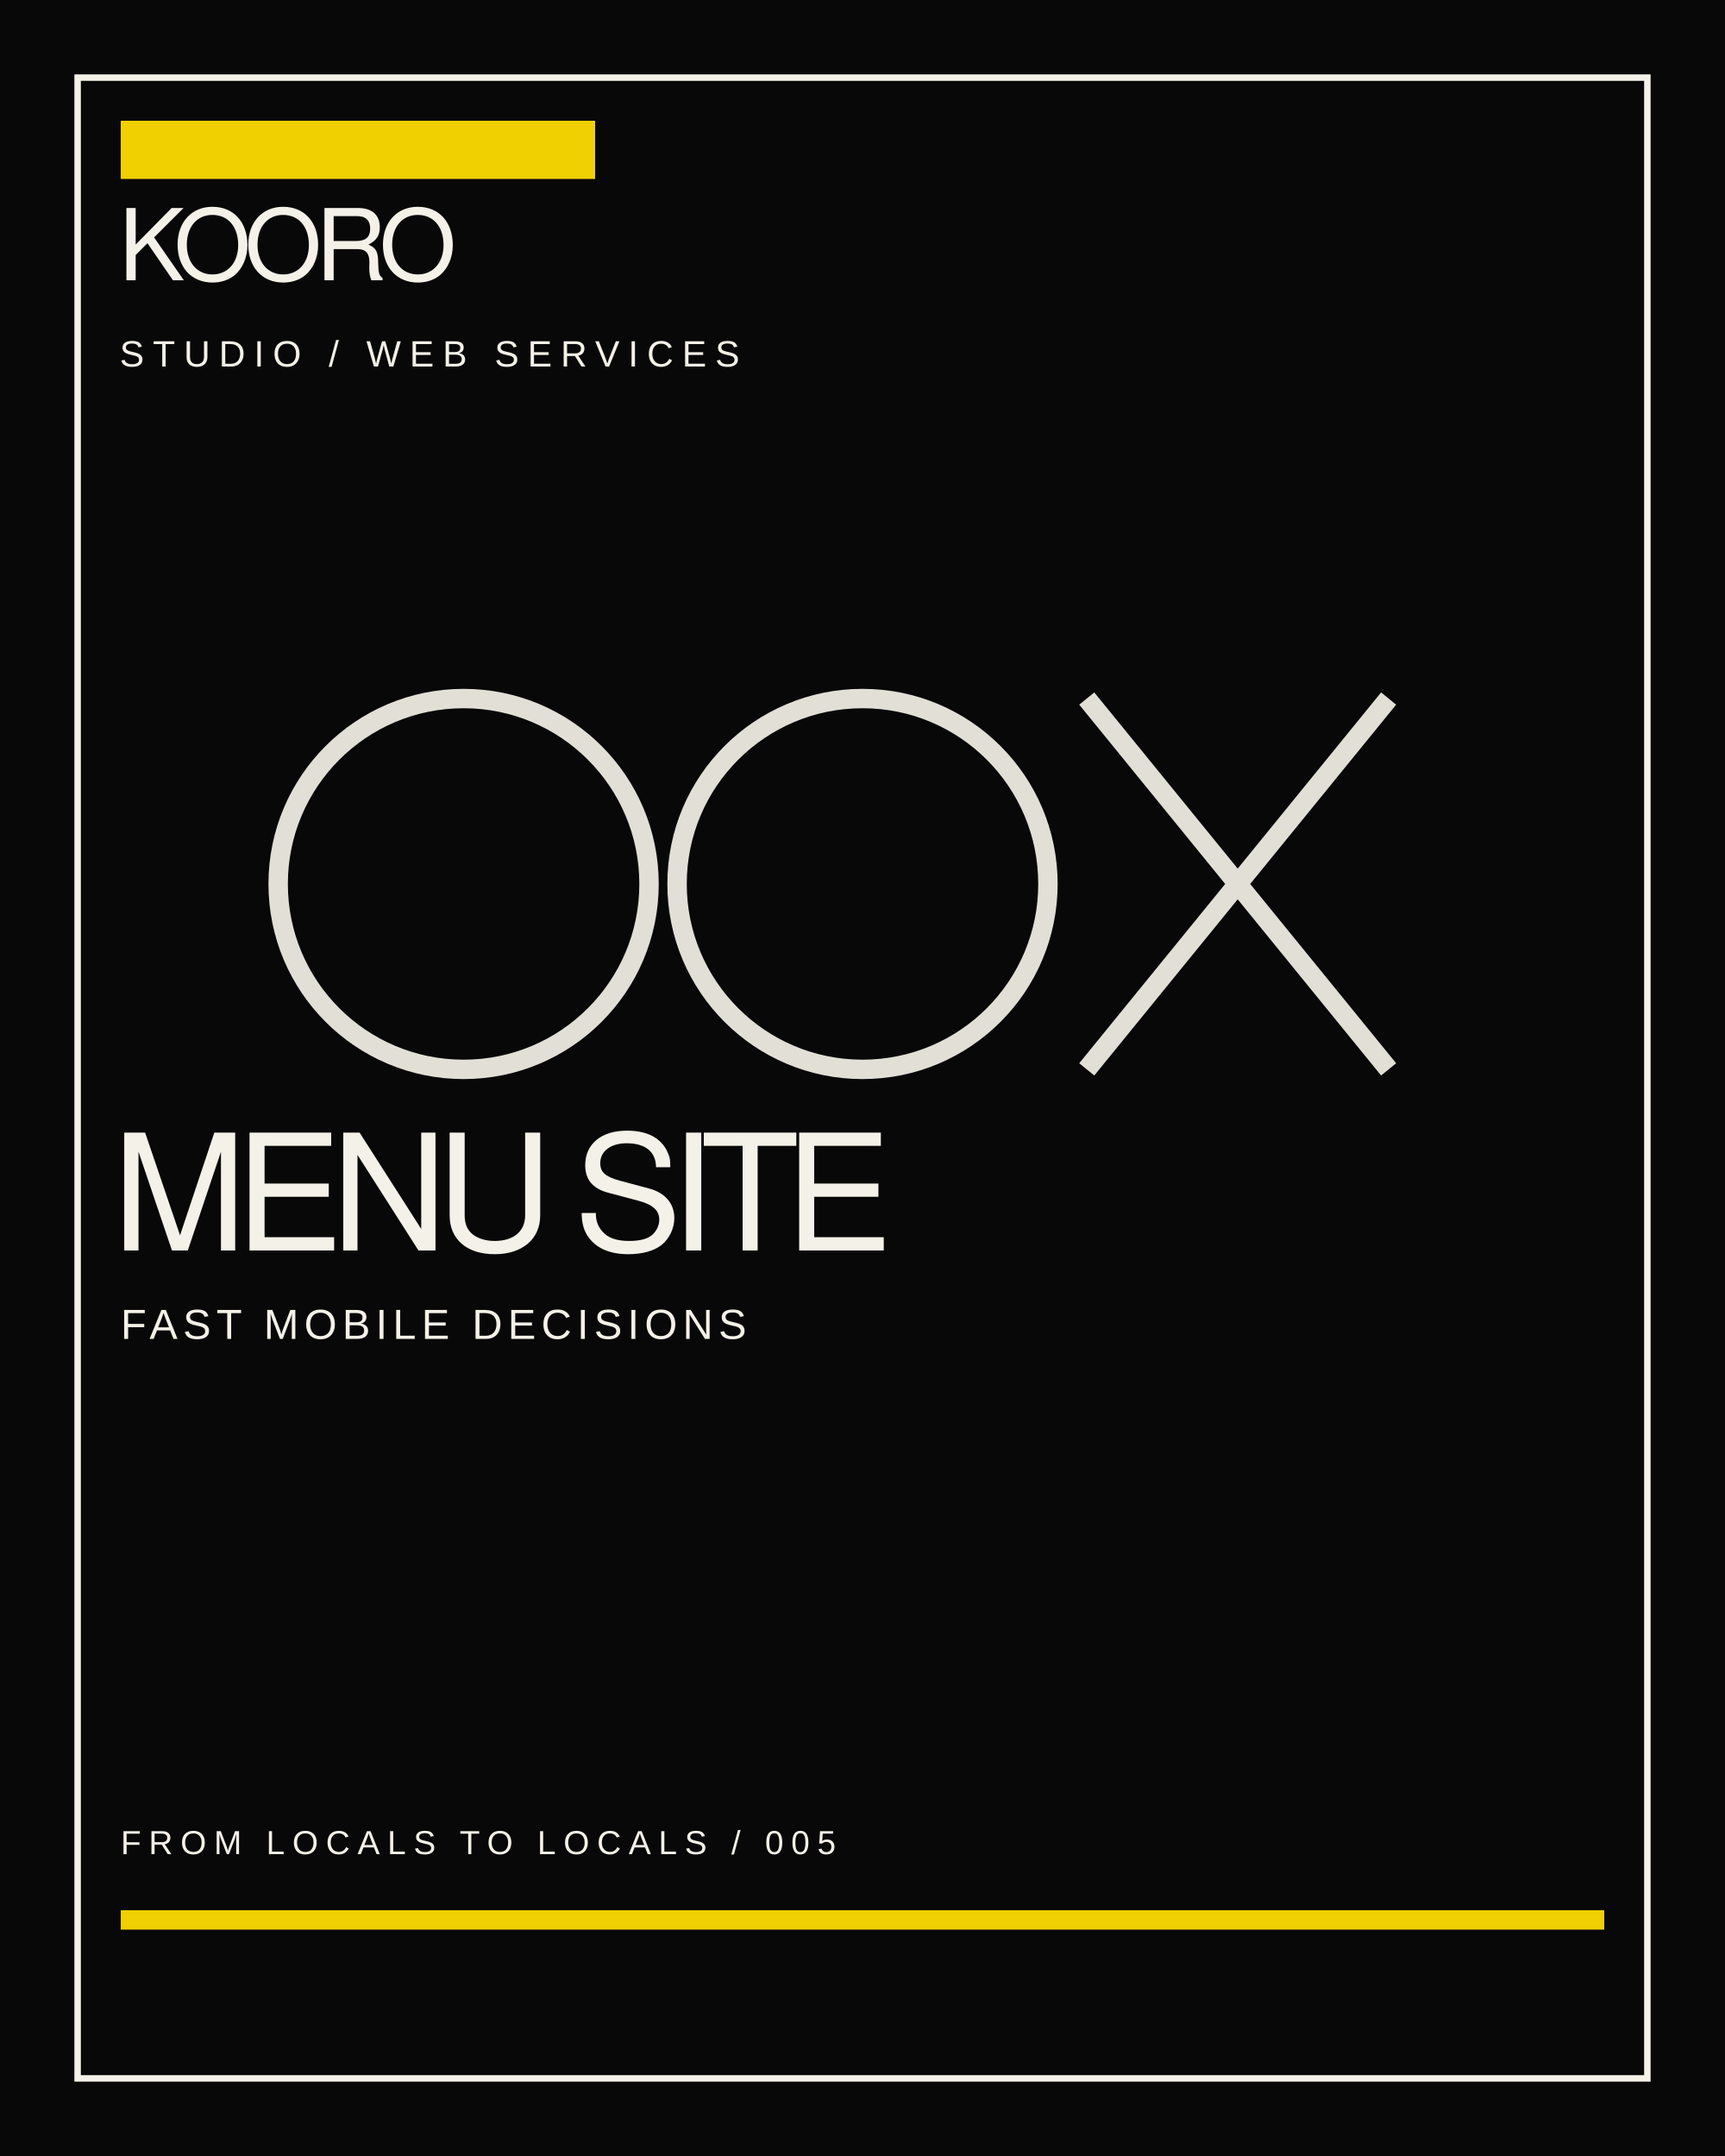
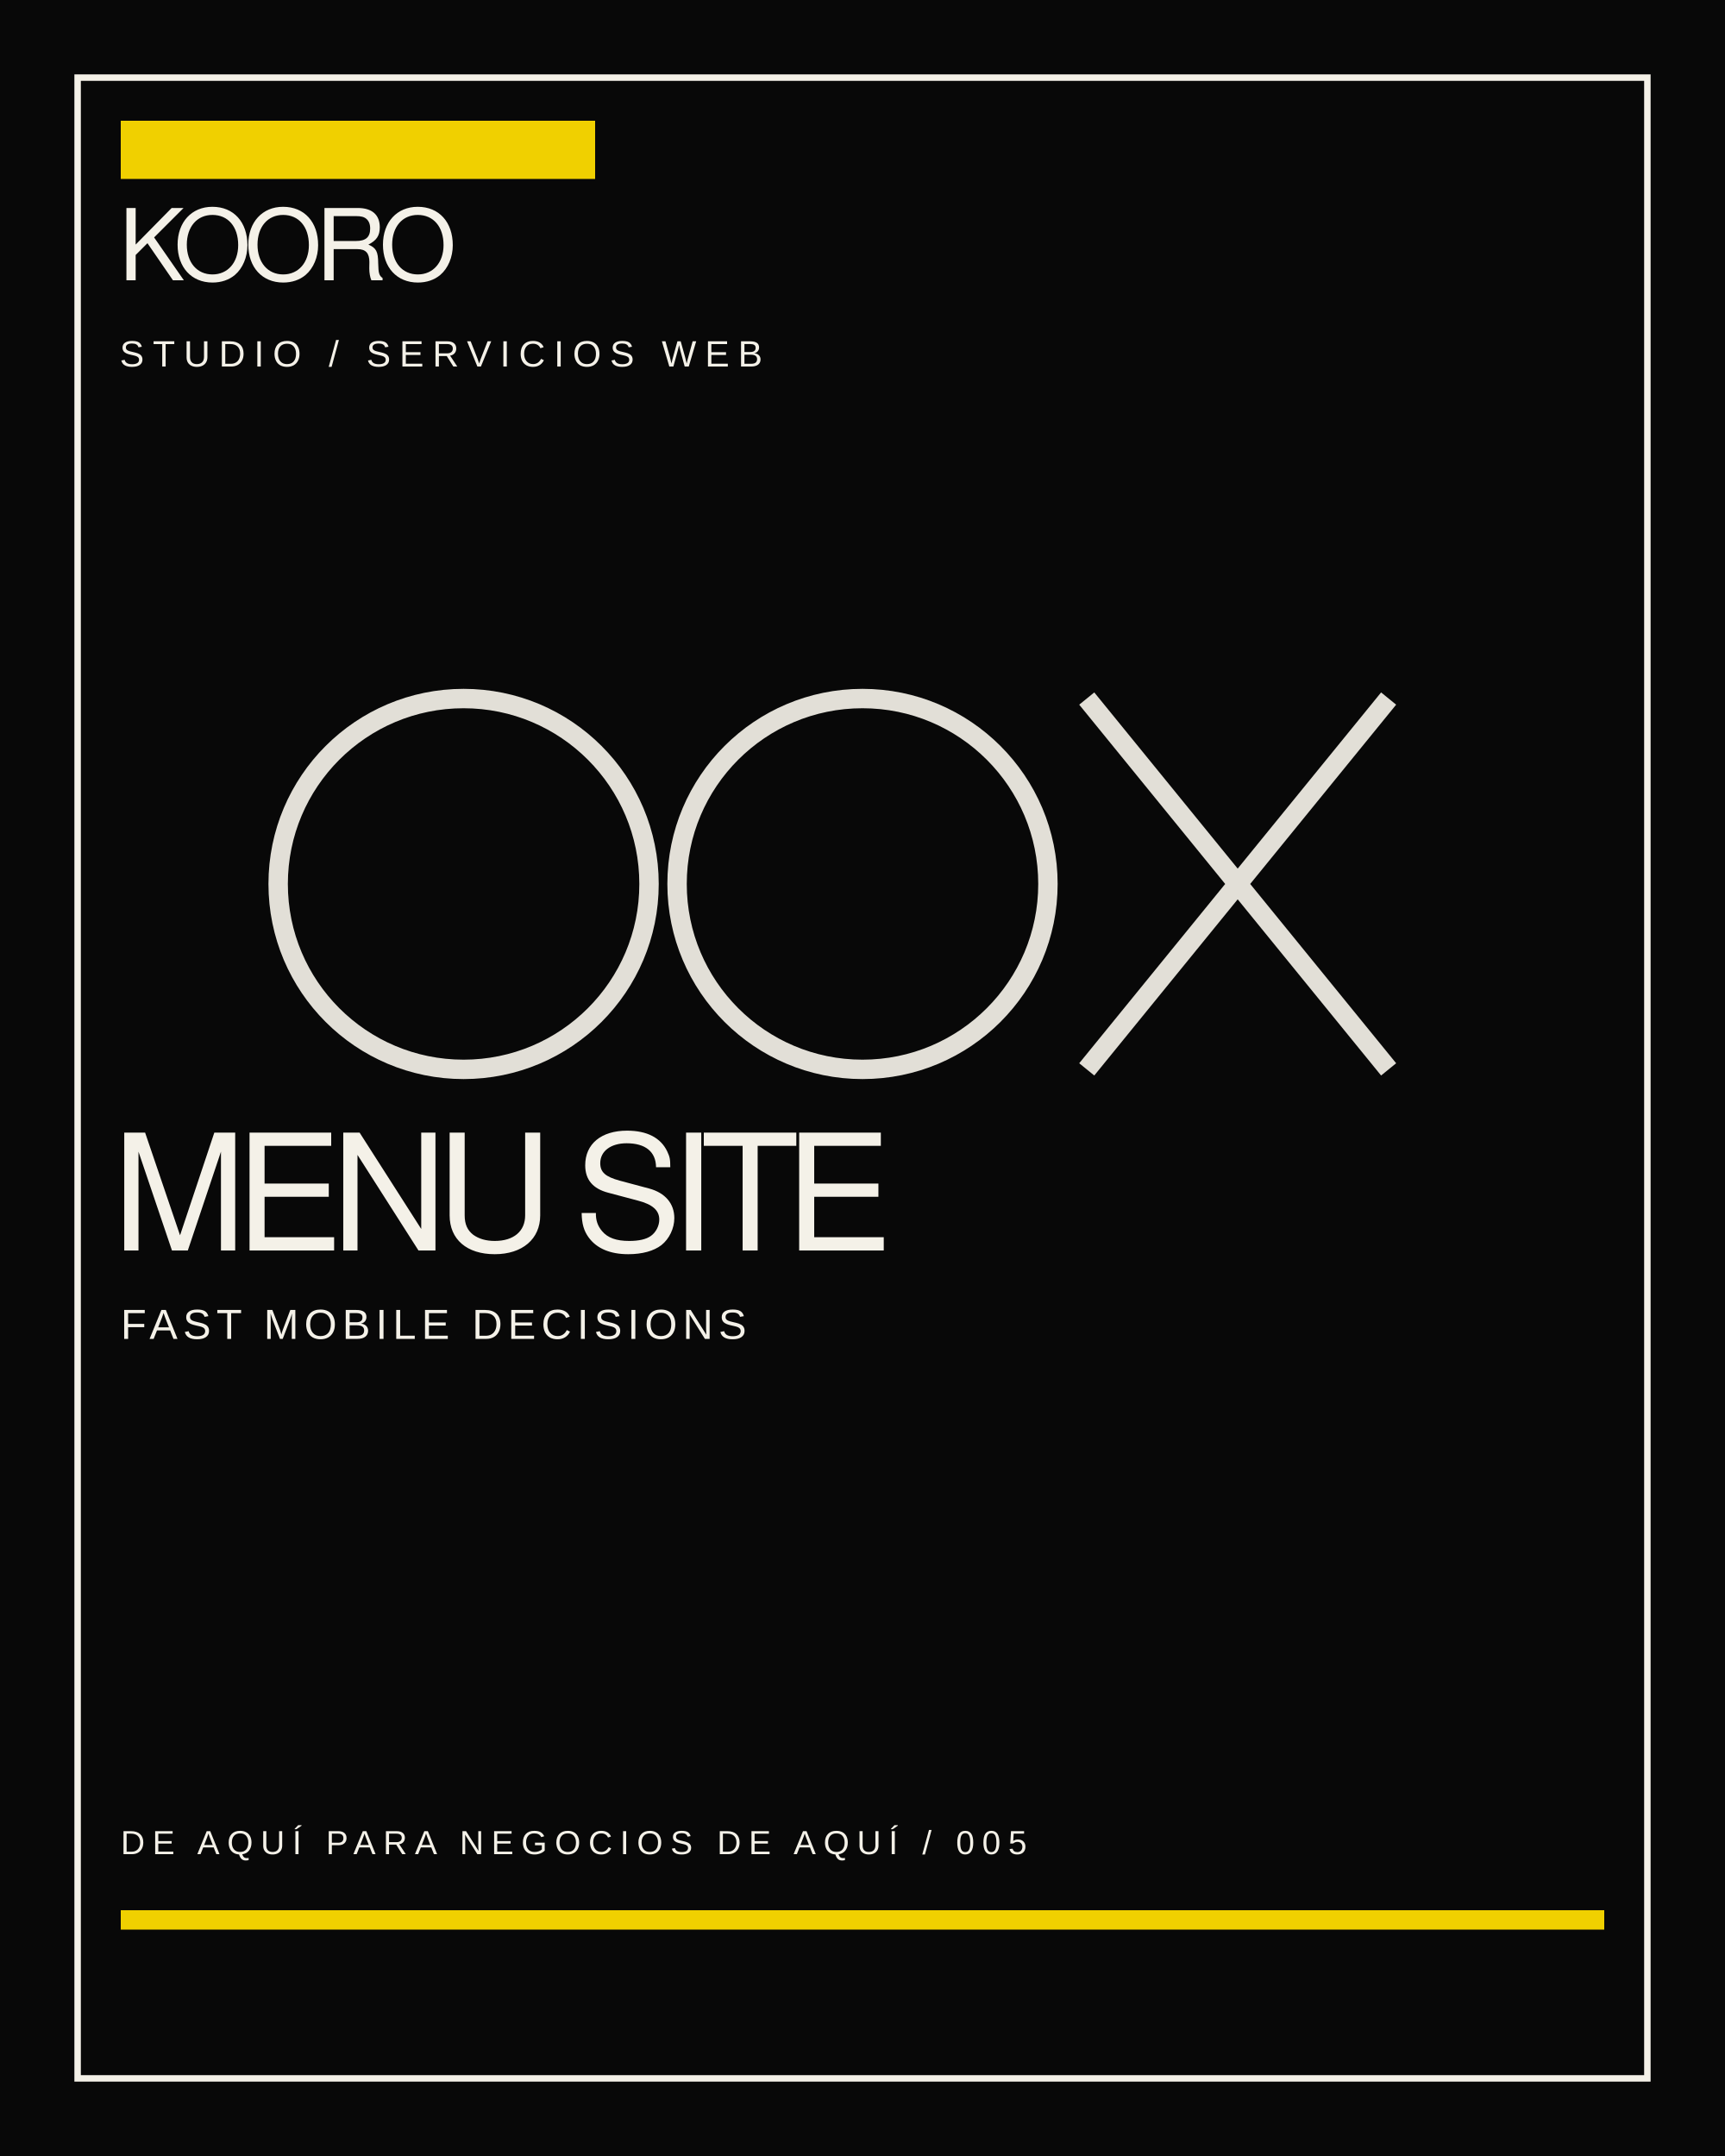
<svg xmlns="http://www.w3.org/2000/svg" viewBox="0 0 1600 2000" role="img" aria-labelledby="title desc">
  <rect width="1600" height="2000" fill="#080808" />
  <rect x="72" y="72" width="1456" height="1856" fill="none" stroke="#f4f1e8" stroke-width="6" />
  <rect x="112" y="112" width="440" height="54" fill="#f0d000" />
  <text x="110" y="260" fill="#f4f1e8" font-family="Arial Black, Helvetica, sans-serif" font-size="92" letter-spacing="-6">KOORO</text>
-   <text x="111" y="340" fill="#f4f1e8" font-family="Arial, Helvetica, sans-serif" font-size="34" letter-spacing="8">STUDIO / WEB SERVICES</text>
+   <text x="111" y="340" fill="#f4f1e8" font-family="Arial, Helvetica, sans-serif" font-size="34" letter-spacing="8">STUDIO / SERVICIOS WEB</text>
  <g fill="none" stroke="#f4f1e8" stroke-width="18" opacity="0.92">
    <circle cx="430" cy="820" r="172" />
    <circle cx="800" cy="820" r="172" />
    <path d="M1008 648 L1288 992 M1288 648 L1008 992" />
  </g>
  <text x="104" y="1160" fill="#f4f1e8" font-family="Arial Black, Helvetica, sans-serif" font-size="150" letter-spacing="-11">MENU SITE</text>
  <text x="112" y="1242" fill="#f4f1e8" font-family="Arial, Helvetica, sans-serif" font-size="39" letter-spacing="5">FAST MOBILE DECISIONS</text>
-   <text x="112" y="1720" fill="#f4f1e8" font-family="Arial, Helvetica, sans-serif" font-size="31" letter-spacing="7">FROM LOCALS TO LOCALS / 005</text>
+   <text x="112" y="1720" fill="#f4f1e8" font-family="Arial, Helvetica, sans-serif" font-size="31" letter-spacing="7">DE AQUÍ PARA NEGOCIOS DE AQUÍ / 005</text>
  <rect x="112" y="1772" width="1376" height="18" fill="#f0d000" />
</svg>
